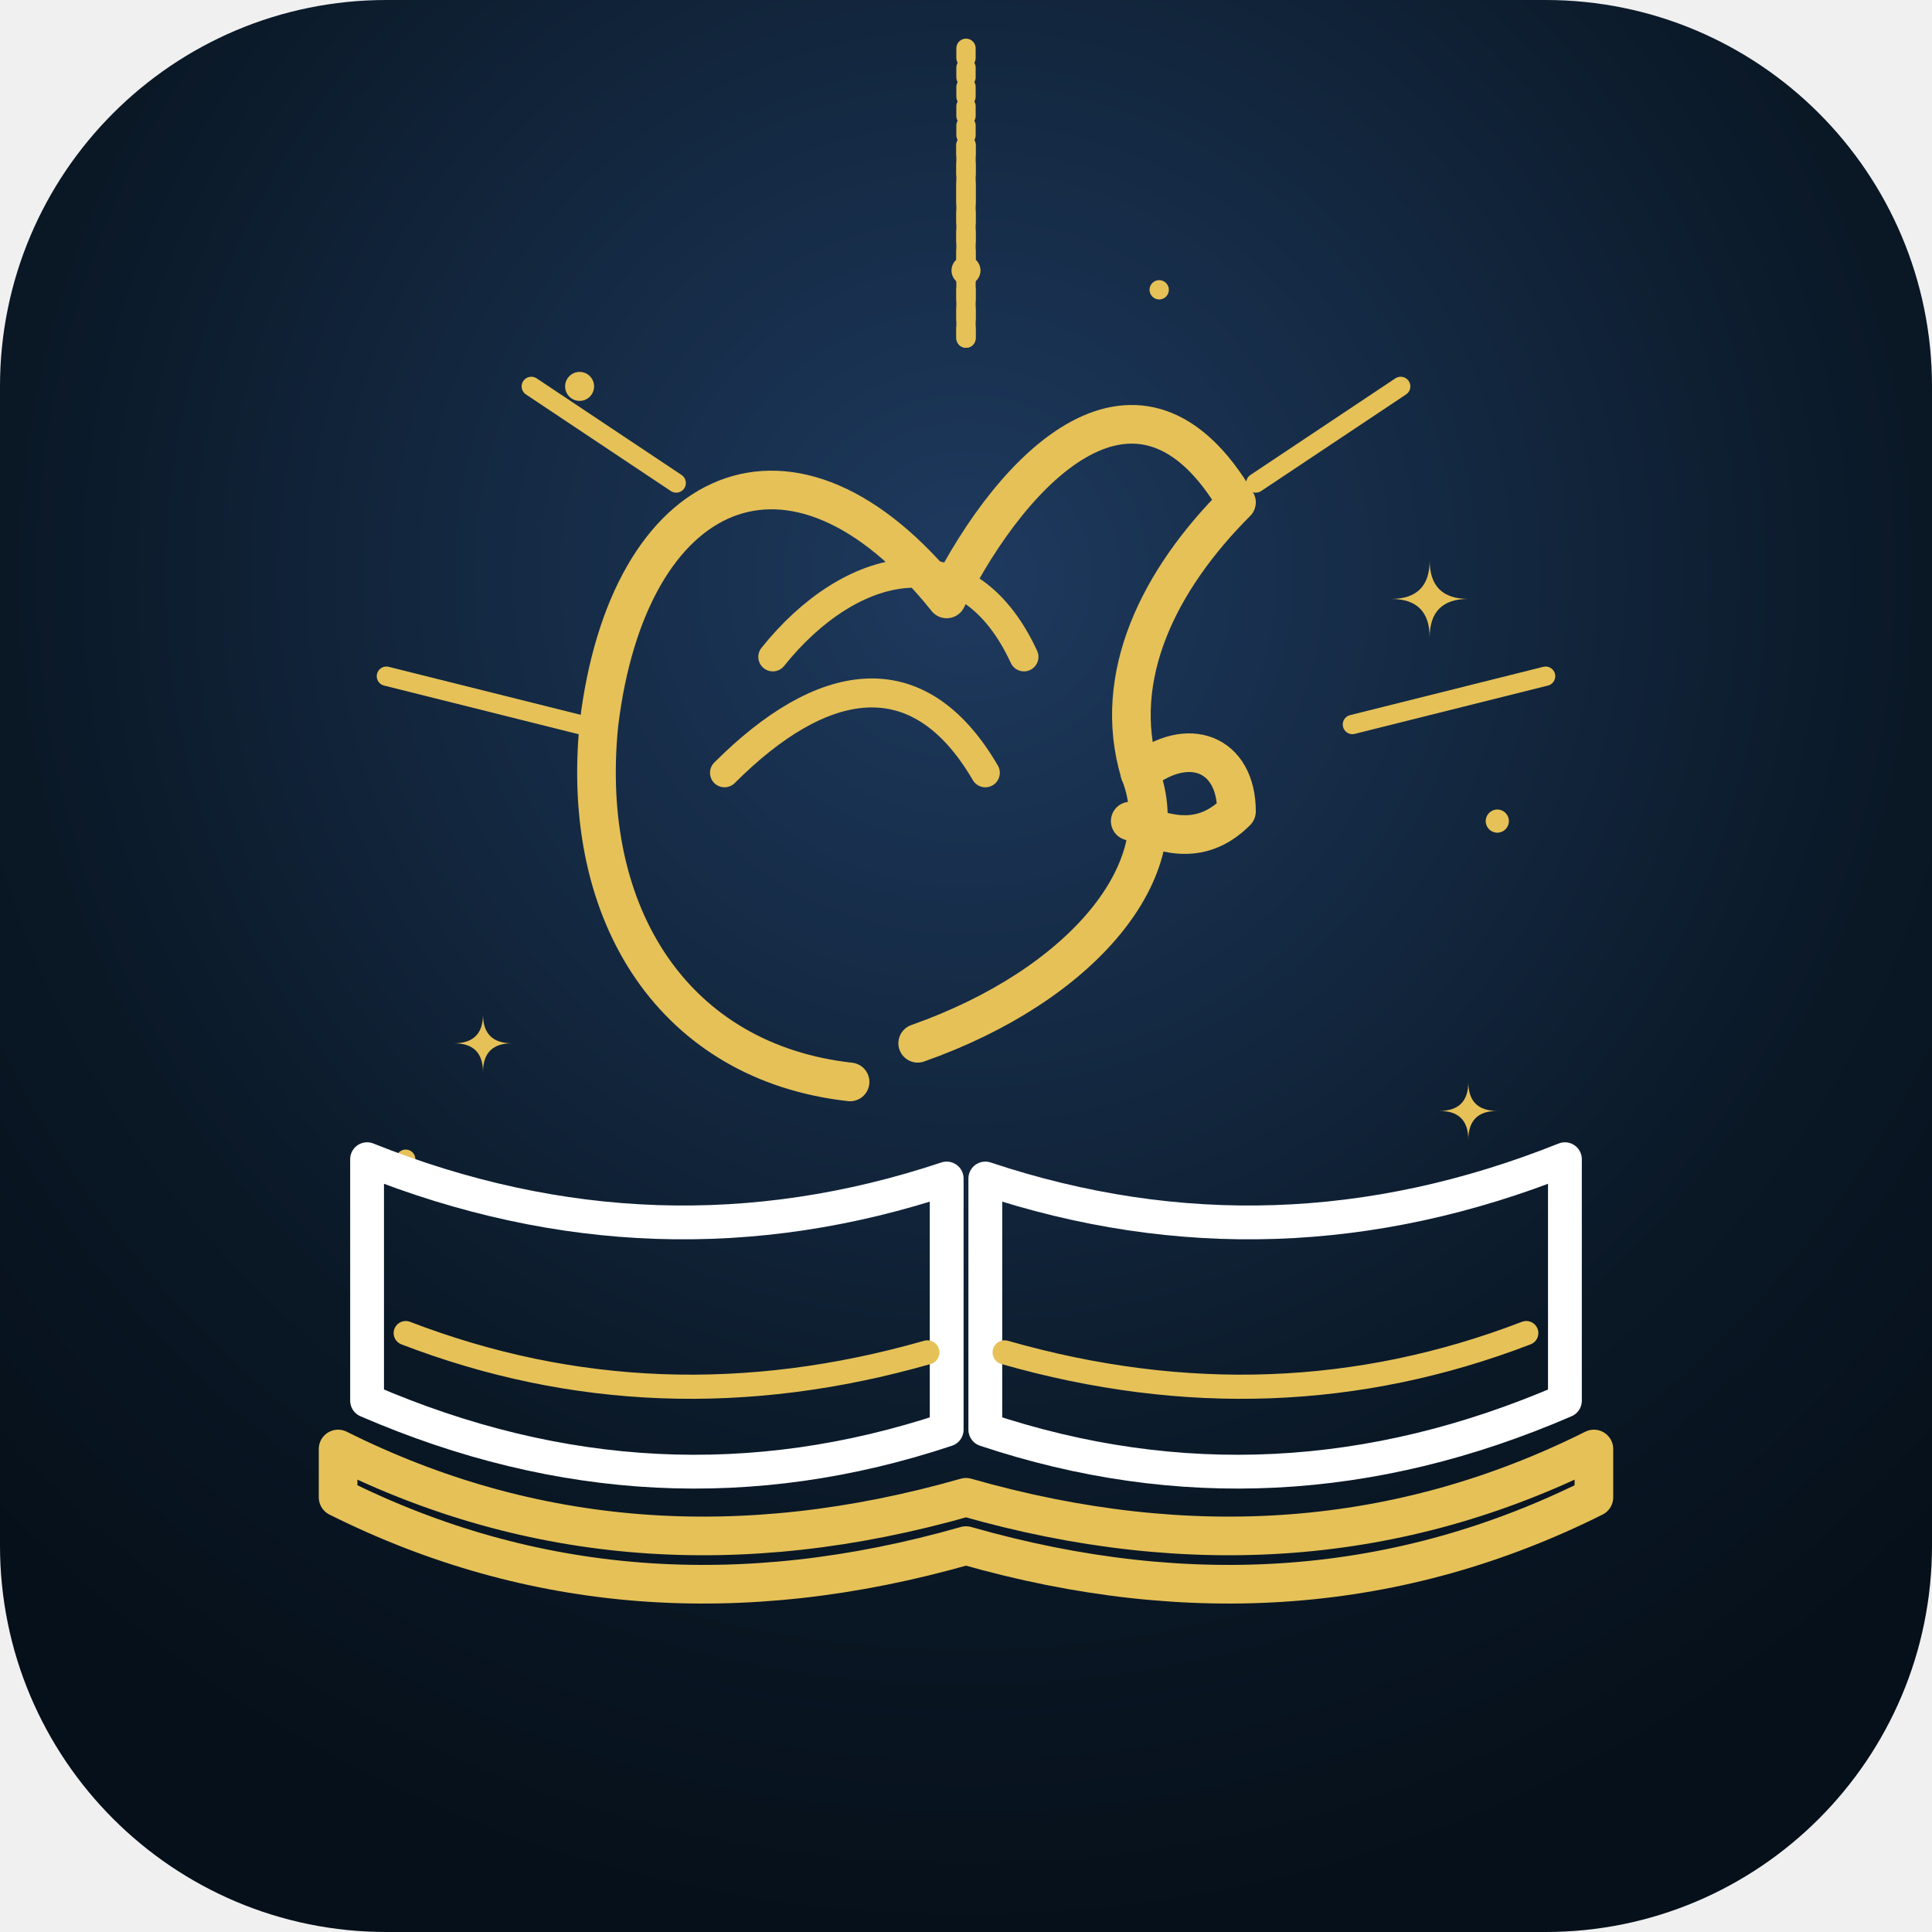
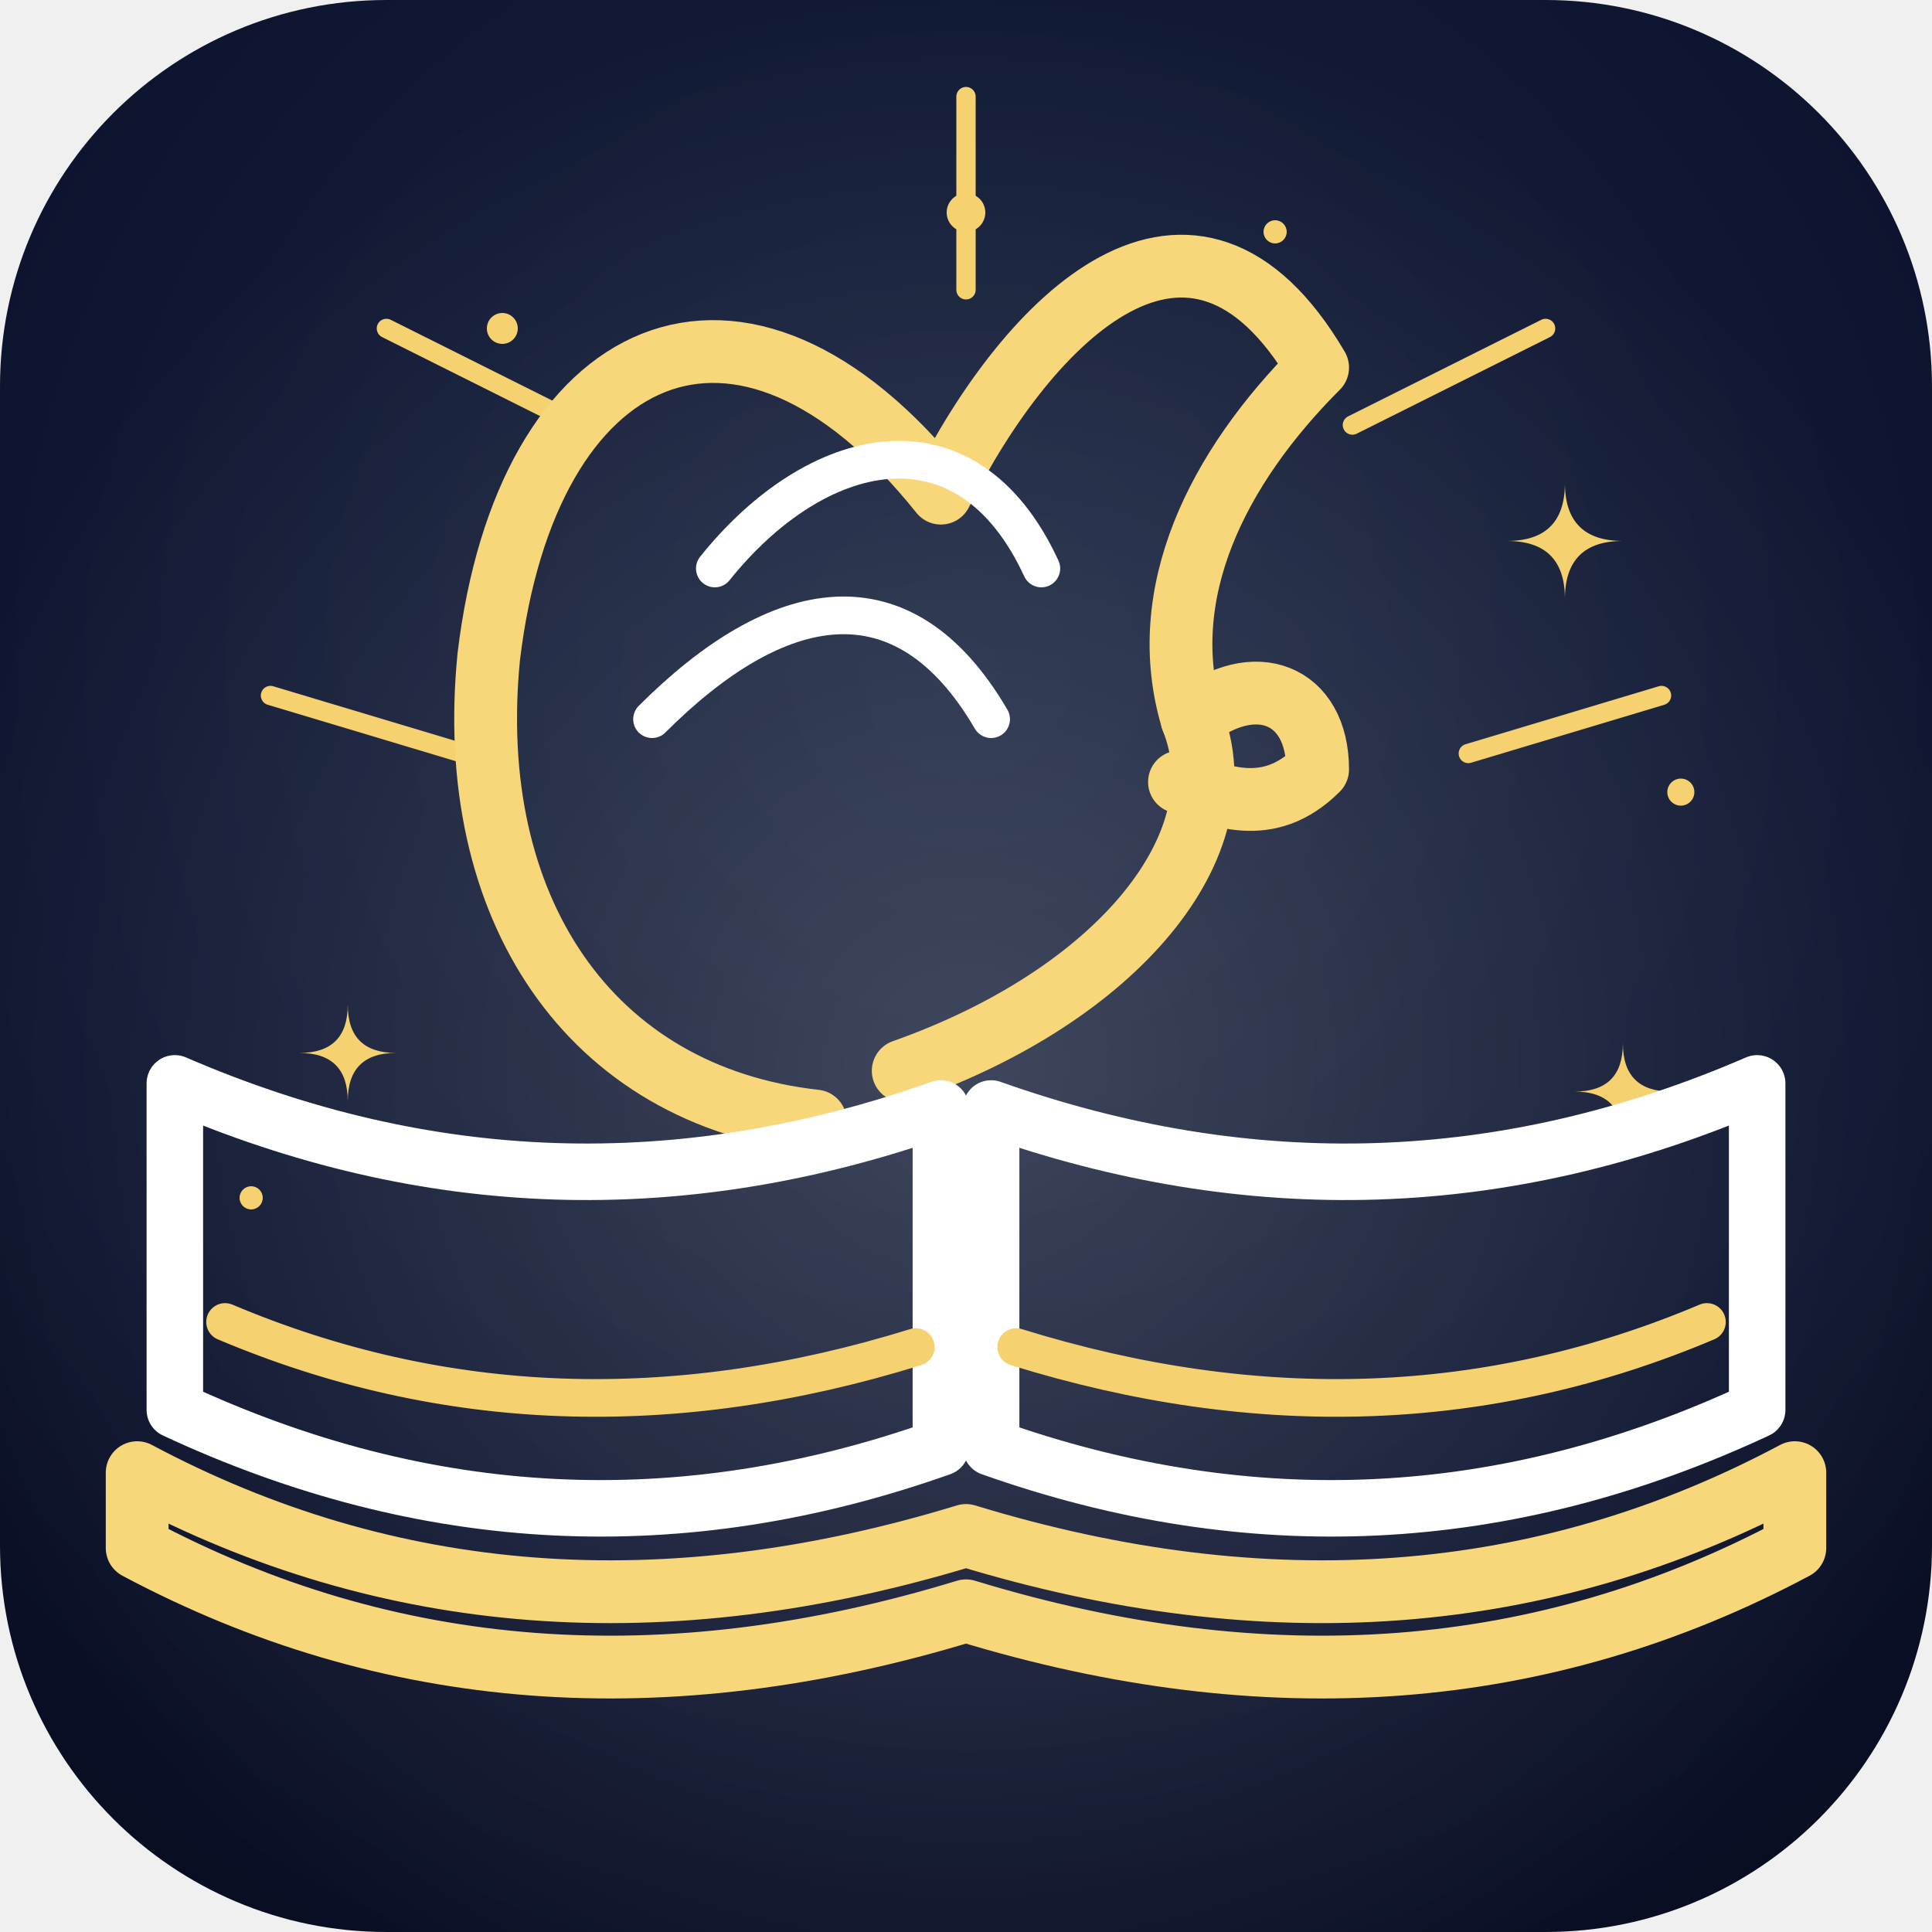
<svg xmlns="http://www.w3.org/2000/svg" viewBox="0 0 200 200">
  <defs>
-     <radialGradient id="bg" cx="50%" cy="30%" r="70%">
-       <stop offset="0%" stop-color="#1e3a5f" />
-       <stop offset="70%" stop-color="#0a1826" />
-       <stop offset="100%" stop-color="#06101a" />
+     <radialGradient id="bg" cx="50%" cy="35%" r="78%">
+       <stop offset="0%" stop-color="#18233f" />
+       <stop offset="65%" stop-color="#0e1530" />
+       <stop offset="100%" stop-color="#080c20" />
+     </radialGradient>
+     <radialGradient id="glow" cx="50%" cy="55%" r="55%">
+       <stop offset="0%" stop-color="#ffffff" stop-opacity="0.18" />
+       <stop offset="70%" stop-color="#ffffff" stop-opacity="0.05" />
+       <stop offset="100%" stop-color="#ffffff" stop-opacity="0" />
    </radialGradient>
  </defs>
  <rect width="200" height="200" rx="40" fill="url(#bg)" />
-   <path d="M 100,20 L 100,35 M 100,20 L 100,5" stroke="#e5c158" stroke-width="2" stroke-linecap="round" stroke-dasharray="1 1" fill="none" />
-   <circle cx="100" cy="28" r="1.5" fill="#e5c158" />
-   <line x1="130" y1="50" x2="145" y2="40" stroke="#e5c158" stroke-width="2" stroke-linecap="round" />
-   <line x1="140" y1="75" x2="160" y2="70" stroke="#e5c158" stroke-width="2" stroke-linecap="round" />
-   <line x1="70" y1="50" x2="55" y2="40" stroke="#e5c158" stroke-width="2" stroke-linecap="round" />
-   <line x1="60" y1="75" x2="40" y2="70" stroke="#e5c158" stroke-width="2" stroke-linecap="round" />
-   <line x1="100" y1="15" x2="100" y2="35" stroke="#e5c158" stroke-width="2" stroke-linecap="round" />
-   <path fill="#e5c158" d="M 148,58 Q 148,62 152,62 Q 148,62 148,66 Q 148,62 144,62 Q 148,62 148,58 Z" />
-   <path fill="#e5c158" d="M 50,105 Q 50,108 53,108 Q 50,108 50,111 Q 50,108 47,108 Q 50,108 50,105 Z" />
-   <path fill="#e5c158" d="M 152,112 Q 152,115 155,115 Q 152,115 152,118 Q 152,115 149,115 Q 152,115 152,112 Z" />
-   <circle cx="60" cy="40" r="1.5" fill="#e5c158" />
-   <circle cx="120" cy="30" r="1" fill="#e5c158" />
-   <circle cx="155" cy="85" r="1.2" fill="#e5c158" />
-   <circle cx="42" cy="120" r="1" fill="#e5c158" />
-   <path stroke="#e5c158" stroke-width="4" stroke-linecap="round" stroke-linejoin="round" fill="none" d="M 88,112 C 70,110 60,95 62,75 C 65,50 82,42 98,62 C 105,48 118,35 128,52 C 120,60 115,70 118,80 C 122,90 112,102 95,108" />
-   <path stroke="#e5c158" stroke-width="4" stroke-linecap="round" stroke-linejoin="round" fill="none" d="M 118,80 C 123,76 128,78 128,84 C 124,88 120,86 117,85" />
-   <path stroke="#e5c158" stroke-width="3" stroke-linecap="round" stroke-linejoin="round" fill="none" d="M 80,68 C 88,58 100,55 106,68" />
-   <path stroke="#e5c158" stroke-width="3" stroke-linecap="round" stroke-linejoin="round" fill="none" d="M 75,80 C 85,70 95,68 102,80" />
-   <g transform="translate(0, 10)">
-     <path stroke="#e5c158" stroke-width="4" stroke-linecap="round" stroke-linejoin="round" fill="none" d="M 35,140 Q 65,155 100,145 Q 135,155 165,140 L 165,145 Q 135,160 100,150 Q 65,160 35,145 Z" />
-     <path stroke="#ffffff" stroke-width="3.5" stroke-linecap="round" stroke-linejoin="round" fill="none" d="M 38,135 Q 68,148 98,138 L 98,112 Q 68,122 38,110 Z" />
-     <path stroke="#ffffff" stroke-width="3.5" stroke-linecap="round" stroke-linejoin="round" fill="none" d="M 162,135 Q 132,148 102,138 L 102,112 Q 132,122 162,110 Z" />
-     <path stroke="#e5c158" stroke-width="2.5" stroke-linecap="round" stroke-linejoin="round" fill="none" d="M 42,128 Q 68,138 96,130" />
-     <path stroke="#e5c158" stroke-width="2.5" stroke-linecap="round" stroke-linejoin="round" fill="none" d="M 158,128 Q 132,138 104,130" />
+   <rect width="200" height="200" rx="40" fill="url(#glow)" />
+   <line x1="140" y1="44" x2="160" y2="34" stroke="#f5d170" stroke-width="2" stroke-linecap="round" />
+   <line x1="152" y1="78" x2="172" y2="72" stroke="#f5d170" stroke-width="2" stroke-linecap="round" />
+   <line x1="60" y1="44" x2="40" y2="34" stroke="#f5d170" stroke-width="2" stroke-linecap="round" />
+   <line x1="48" y1="78" x2="28" y2="72" stroke="#f5d170" stroke-width="2" stroke-linecap="round" />
+   <line x1="100" y1="10" x2="100" y2="30" stroke="#f5d170" stroke-width="2" stroke-linecap="round" />
+   <circle cx="100" cy="22" r="2" fill="#f5d170" />
+   <path fill="#f5d170" d="M 162,50 Q 162,56 168,56 Q 162,56 162,62 Q 162,56 156,56 Q 162,56 162,50 Z" />
+   <path fill="#f5d170" d="M 36,104 Q 36,109 41,109 Q 36,109 36,114 Q 36,109 31,109 Q 36,109 36,104 Z" />
+   <path fill="#f5d170" d="M 168,108 Q 168,113 173,113 Q 168,113 168,118 Q 168,113 163,113 Q 168,113 168,108 Z" />
+   <circle cx="52" cy="34" r="1.6" fill="#f5d170" />
+   <circle cx="132" cy="24" r="1.2" fill="#f5d170" />
+   <circle cx="174" cy="82" r="1.4" fill="#f5d170" />
+   <circle cx="26" cy="124" r="1.2" fill="#f5d170" />
+   <g transform="translate(100,98.5) scale(1.3) translate(-100,-98.5)">
+     <g vector-effect="non-scaling-stroke">
+       <path stroke="#f7d77a" stroke-width="5" stroke-linecap="round" stroke-linejoin="round" fill="none" d="M 88,112 C 70,110 60,95 62,75 C 65,50 82,42 98,62 C 105,48 118,35 128,52 C 120,60 115,70 118,80 C 122,90 112,102 95,108" />
+       <path stroke="#f7d77a" stroke-width="5" stroke-linecap="round" stroke-linejoin="round" fill="none" d="M 118,80 C 123,76 128,78 128,84 C 124,88 120,86 117,85" />
+       <path stroke="#ffffff" stroke-width="3" stroke-linecap="round" stroke-linejoin="round" fill="none" d="M 80,68 C 88,58 100,55 106,68" />
+       <path stroke="#ffffff" stroke-width="3" stroke-linecap="round" stroke-linejoin="round" fill="none" d="M 75,80 C 85,70 95,68 102,80" />
+       <path stroke="#f7d77a" stroke-width="5" stroke-linecap="round" stroke-linejoin="round" fill="none" d="M 34,140 Q 64,156 100,145 Q 136,156 166,140 L 166,146 Q 136,162 100,151 Q 64,162 34,146 Z" />
+       <path stroke="#ffffff" stroke-width="4.5" stroke-linecap="round" stroke-linejoin="round" fill="none" d="M 37,135 Q 67,149 98,138 L 98,111 Q 67,122 37,109 Z" />
+       <path stroke="#ffffff" stroke-width="4.5" stroke-linecap="round" stroke-linejoin="round" fill="none" d="M 163,135 Q 133,149 102,138 L 102,111 Q 133,122 163,109 Z" />
+       <path stroke="#f5d170" stroke-width="3" stroke-linecap="round" stroke-linejoin="round" fill="none" d="M 41,128 Q 67,139 96,130" />
+       <path stroke="#f5d170" stroke-width="3" stroke-linecap="round" stroke-linejoin="round" fill="none" d="M 159,128 Q 133,139 104,130" />
+     </g>
  </g>
</svg>
